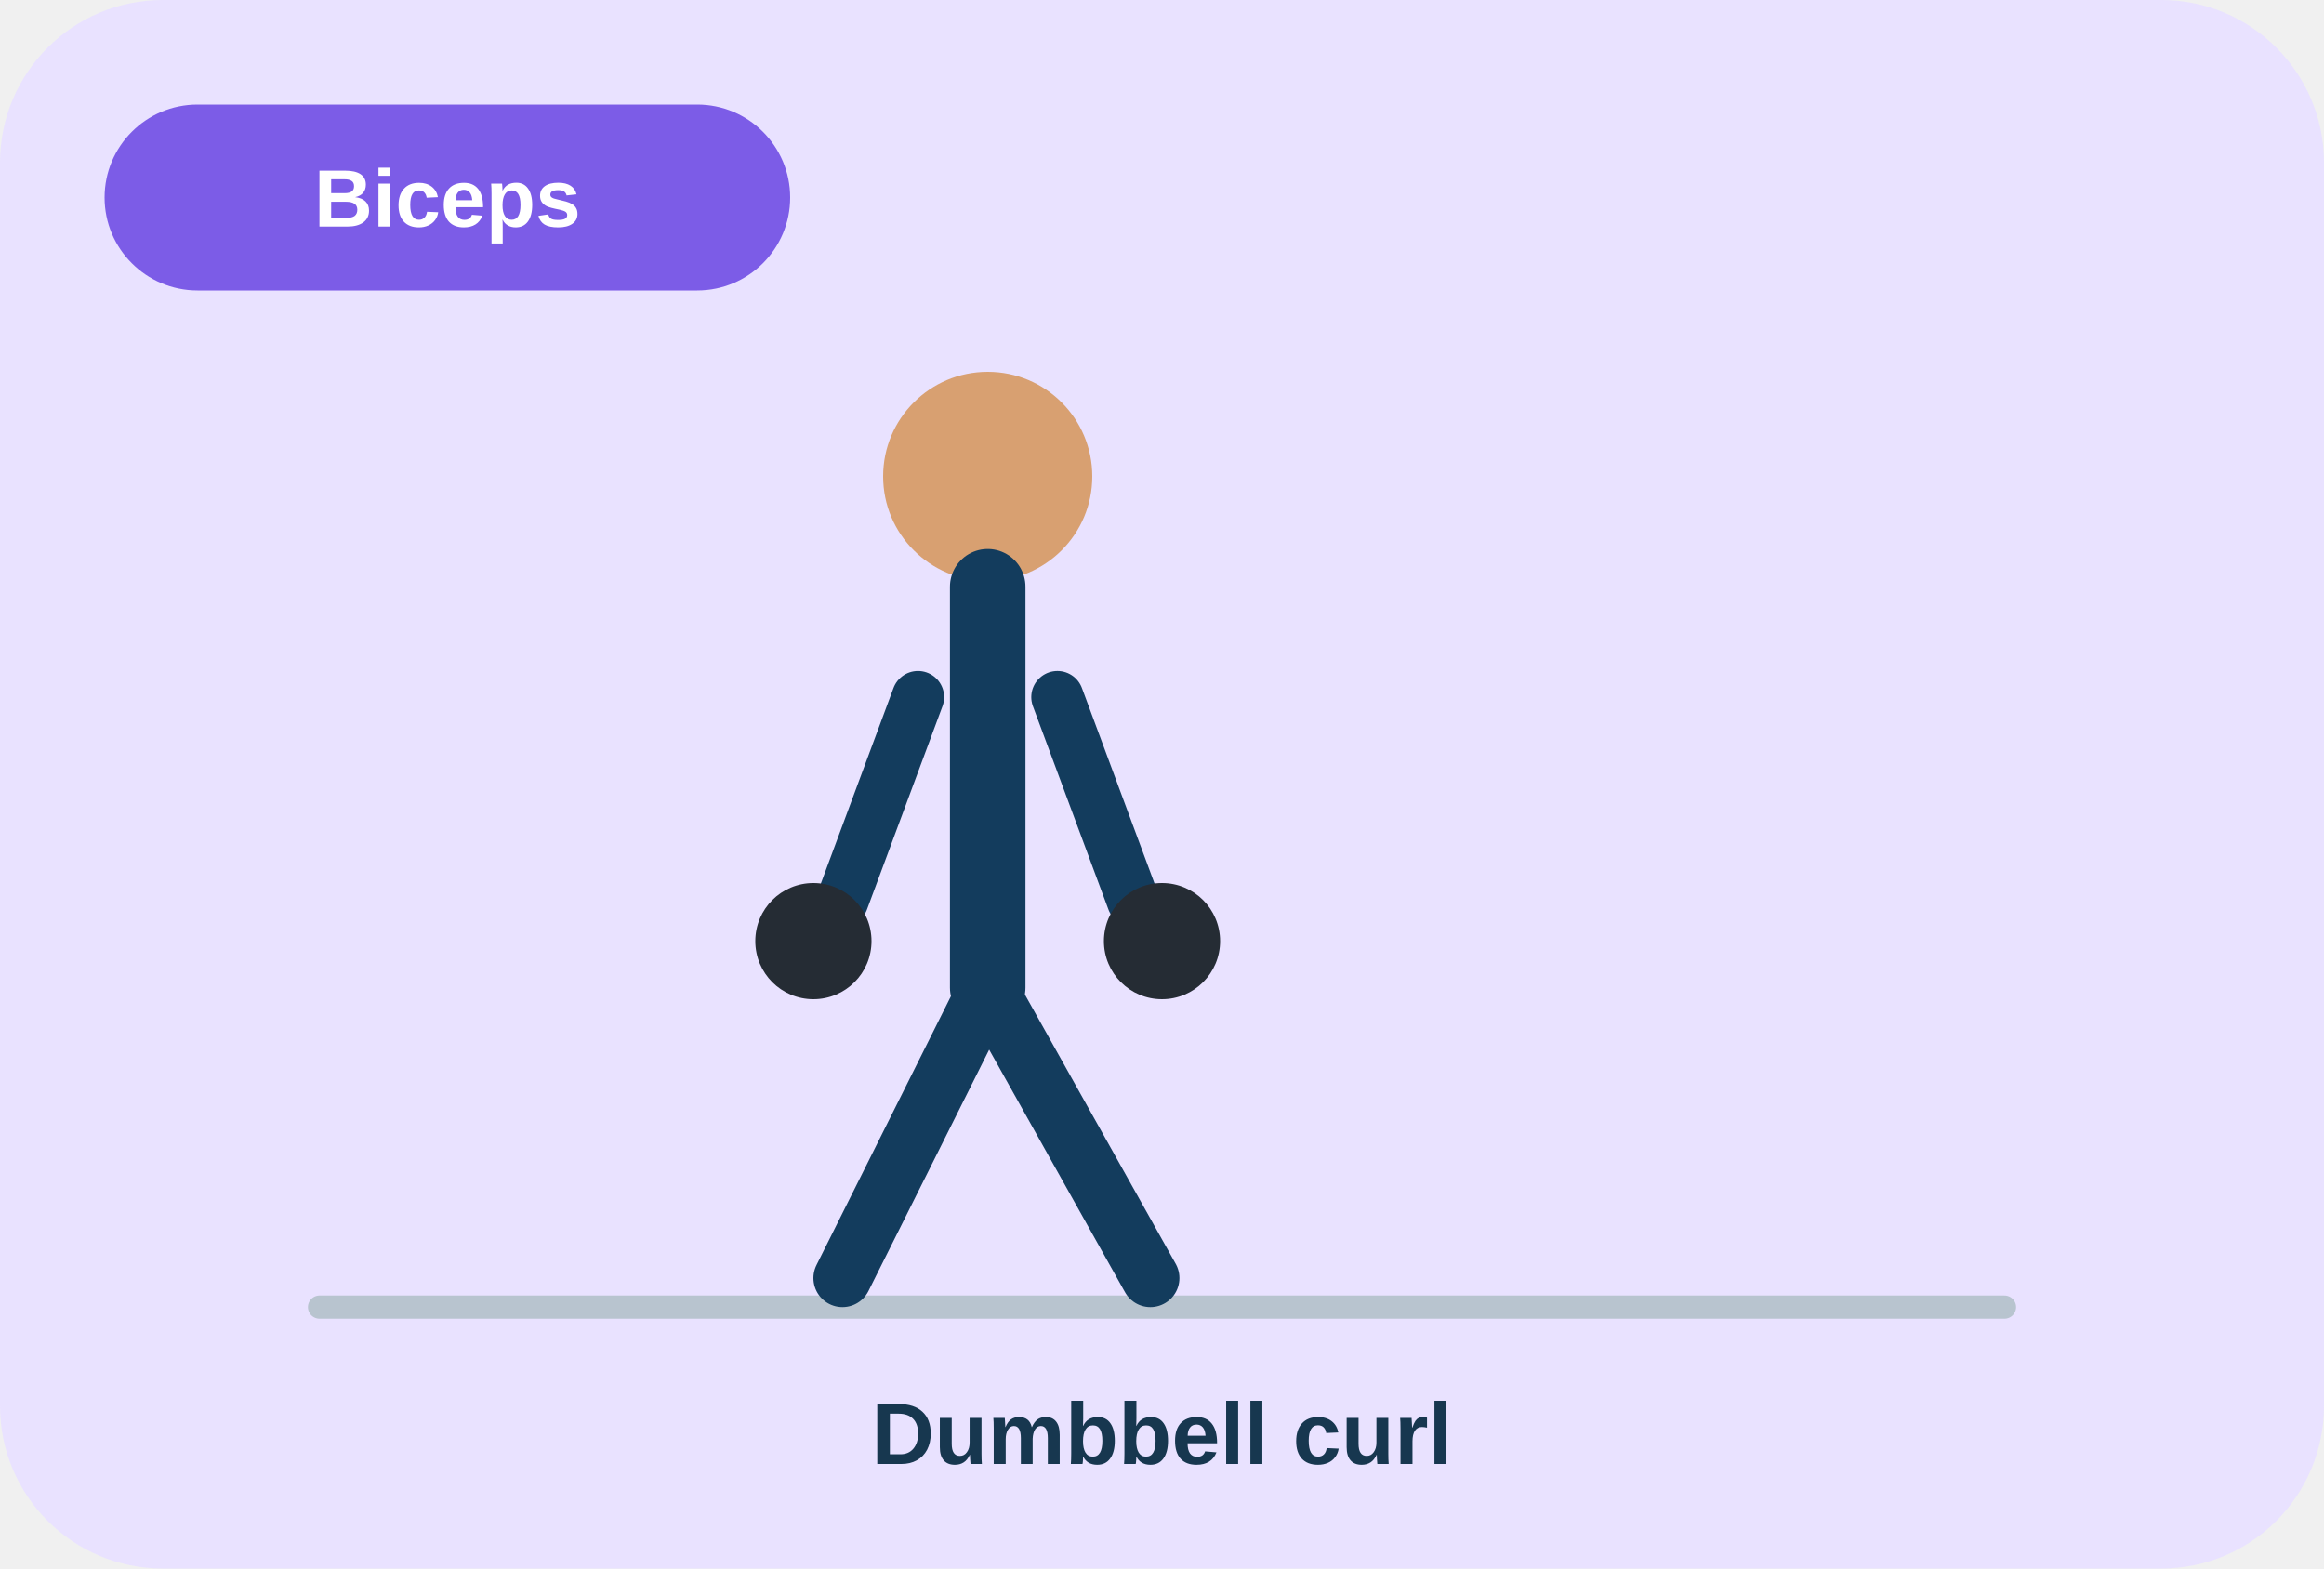
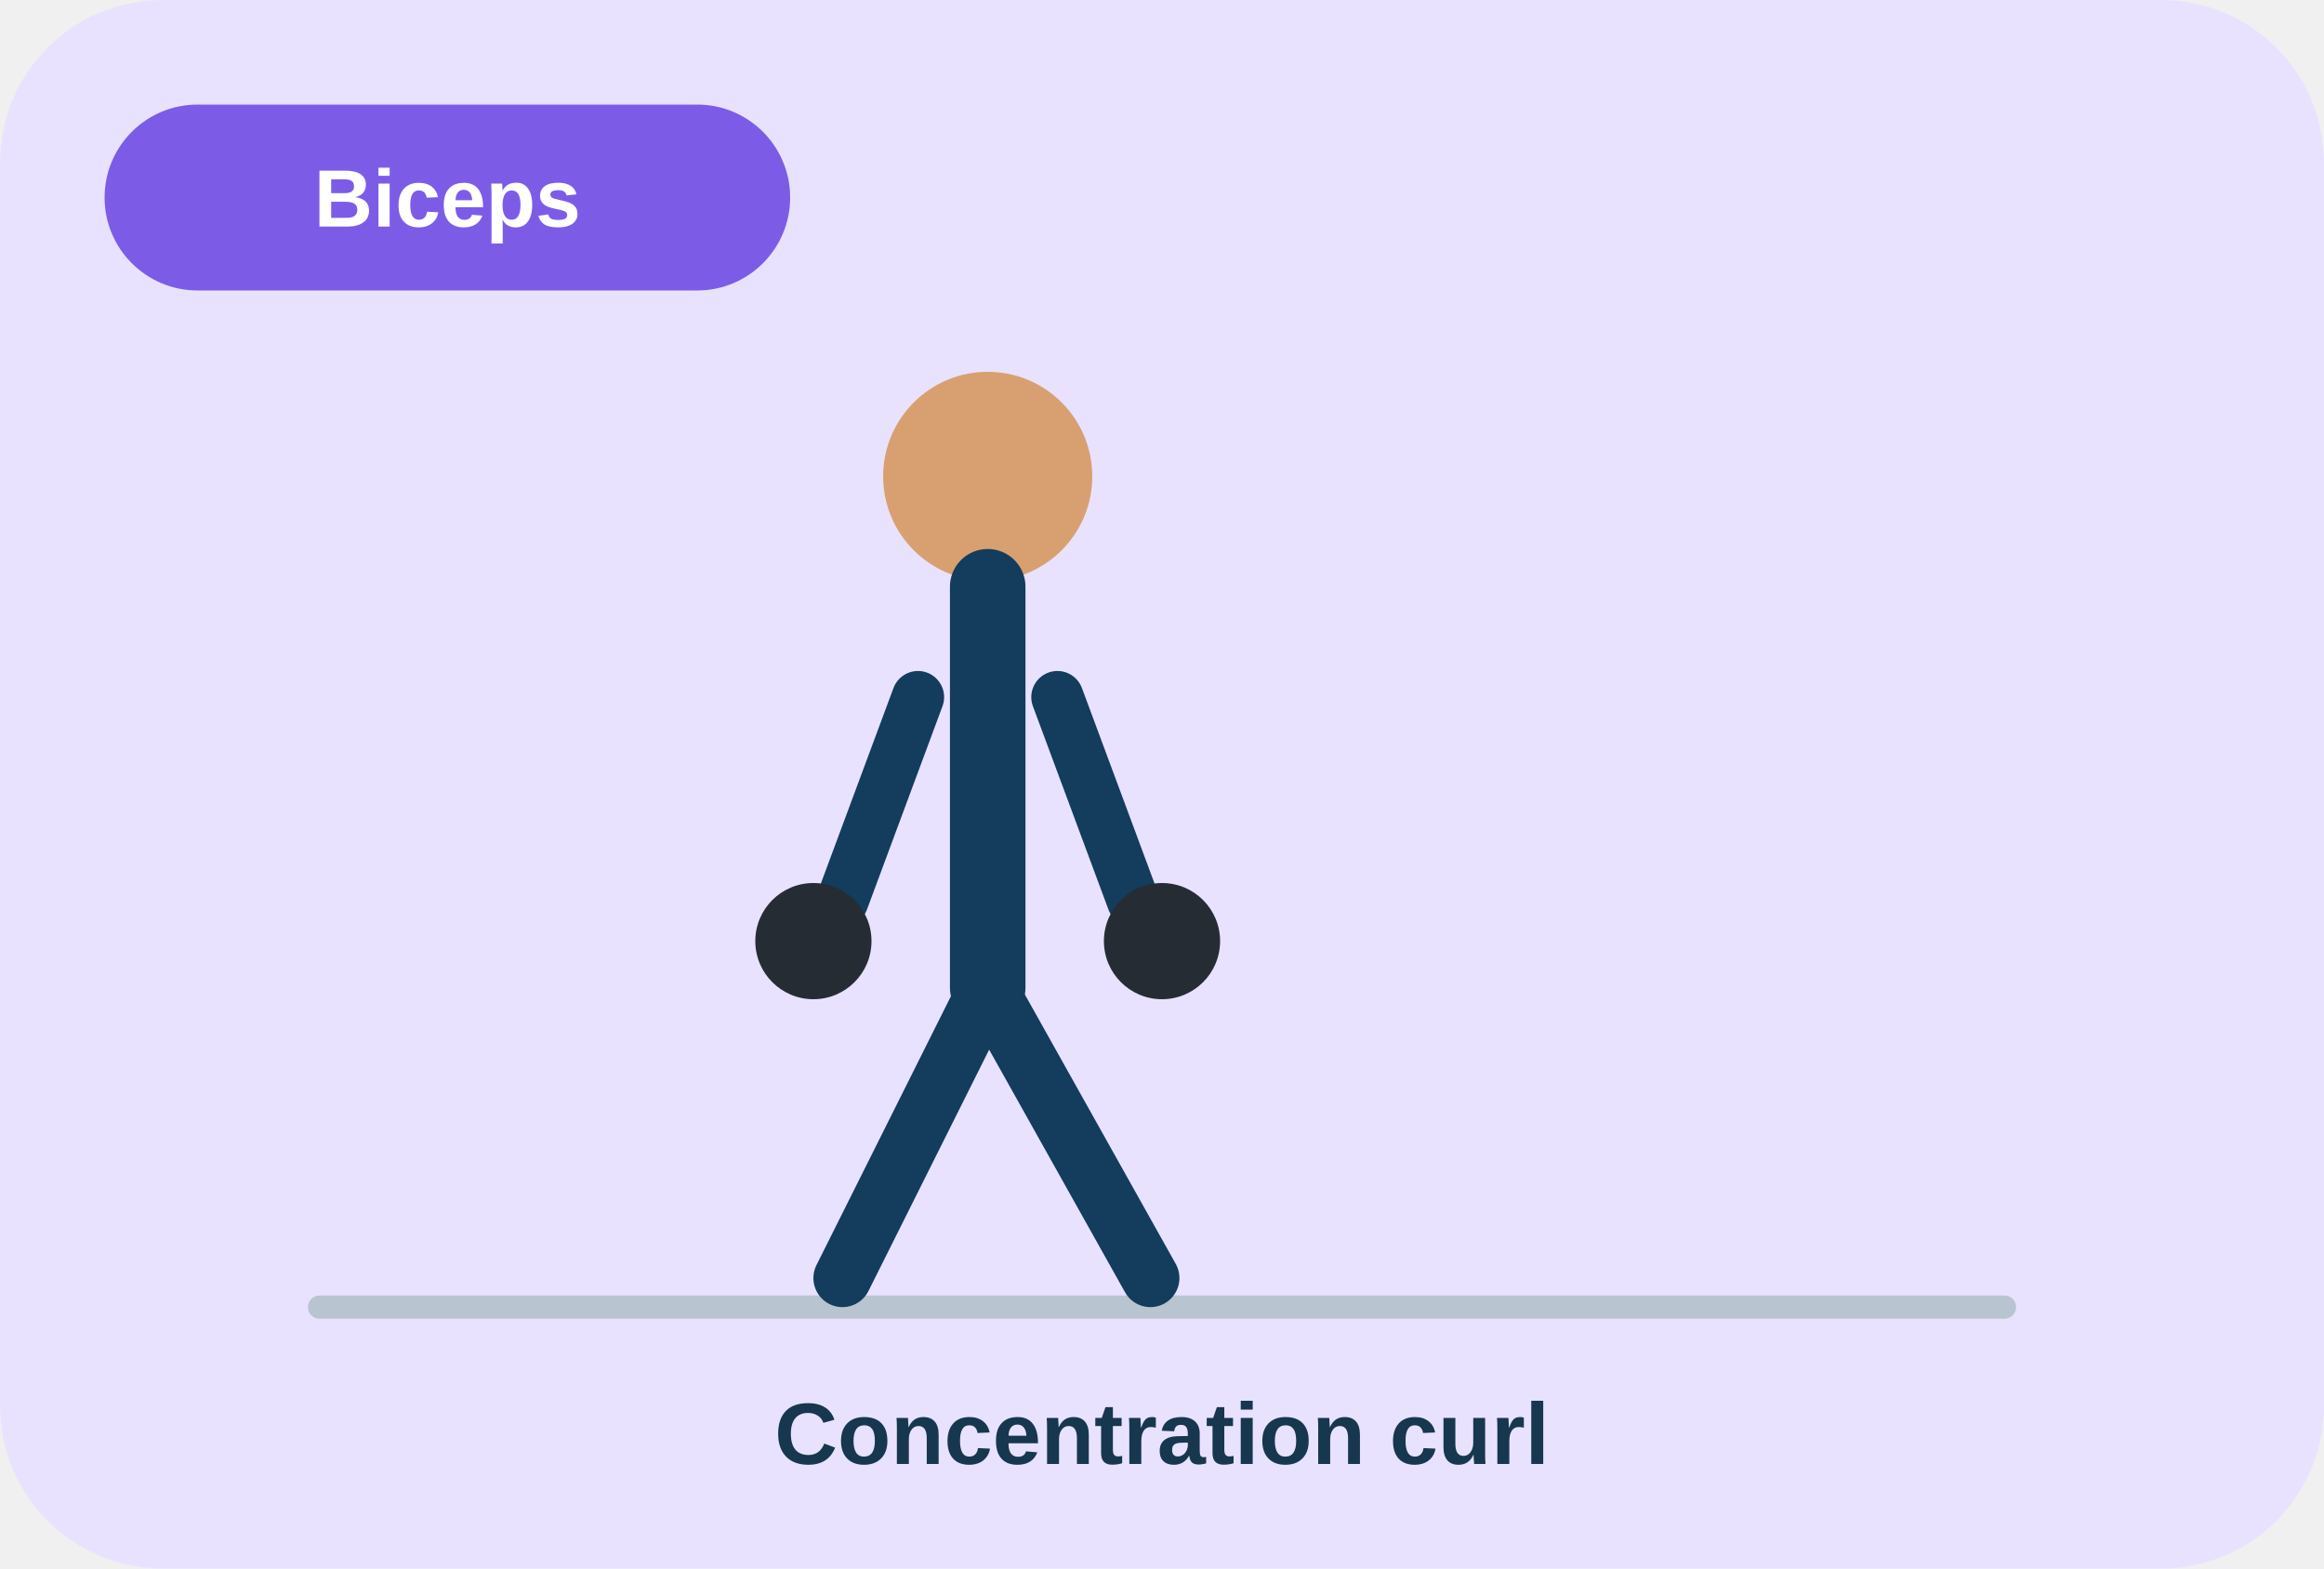
<svg xmlns="http://www.w3.org/2000/svg" width="400" height="270" viewBox="0 0 400 270">
  <rect width="400" height="270" rx="28" fill="#e9e2ff" />
  <rect x="18" y="18" width="118" height="32" rx="16" fill="#7c5ce7" />
  <text x="77" y="39" fill="#fff" font-family="-apple-system,Arial" font-size="14" font-weight="800" text-anchor="middle">Biceps</text>
  <path d="M55 225 H345" stroke="#b8c4cf" stroke-width="4" stroke-linecap="round" />
  <circle cx="170" cy="82" r="18" fill="#d8a071" />
  <path d="M170 101 L170 170" stroke="#133c5d" stroke-width="13" stroke-linecap="round" />
  <path d="M170 170 L145 220 M170 170 L198 220" stroke="#133c5d" stroke-width="10" stroke-linecap="round" />
  <path d="M158 120 L145 155 M182 120 L195 155" stroke="#133c5d" stroke-width="9" stroke-linecap="round" />
  <circle cx="140" cy="162" r="10" fill="#252c34" />
  <circle cx="200" cy="162" r="10" fill="#252c34" />
-   <text x="200" y="252" fill="#17374f" font-family="-apple-system,Arial" font-size="15" font-weight="800" text-anchor="middle">Dumbbell curl</text>
+   <text x="200" y="252" fill="#17374f" font-family="-apple-system,Arial" font-size="15" font-weight="800" text-anchor="middle">Concentration curl</text>
</svg>
